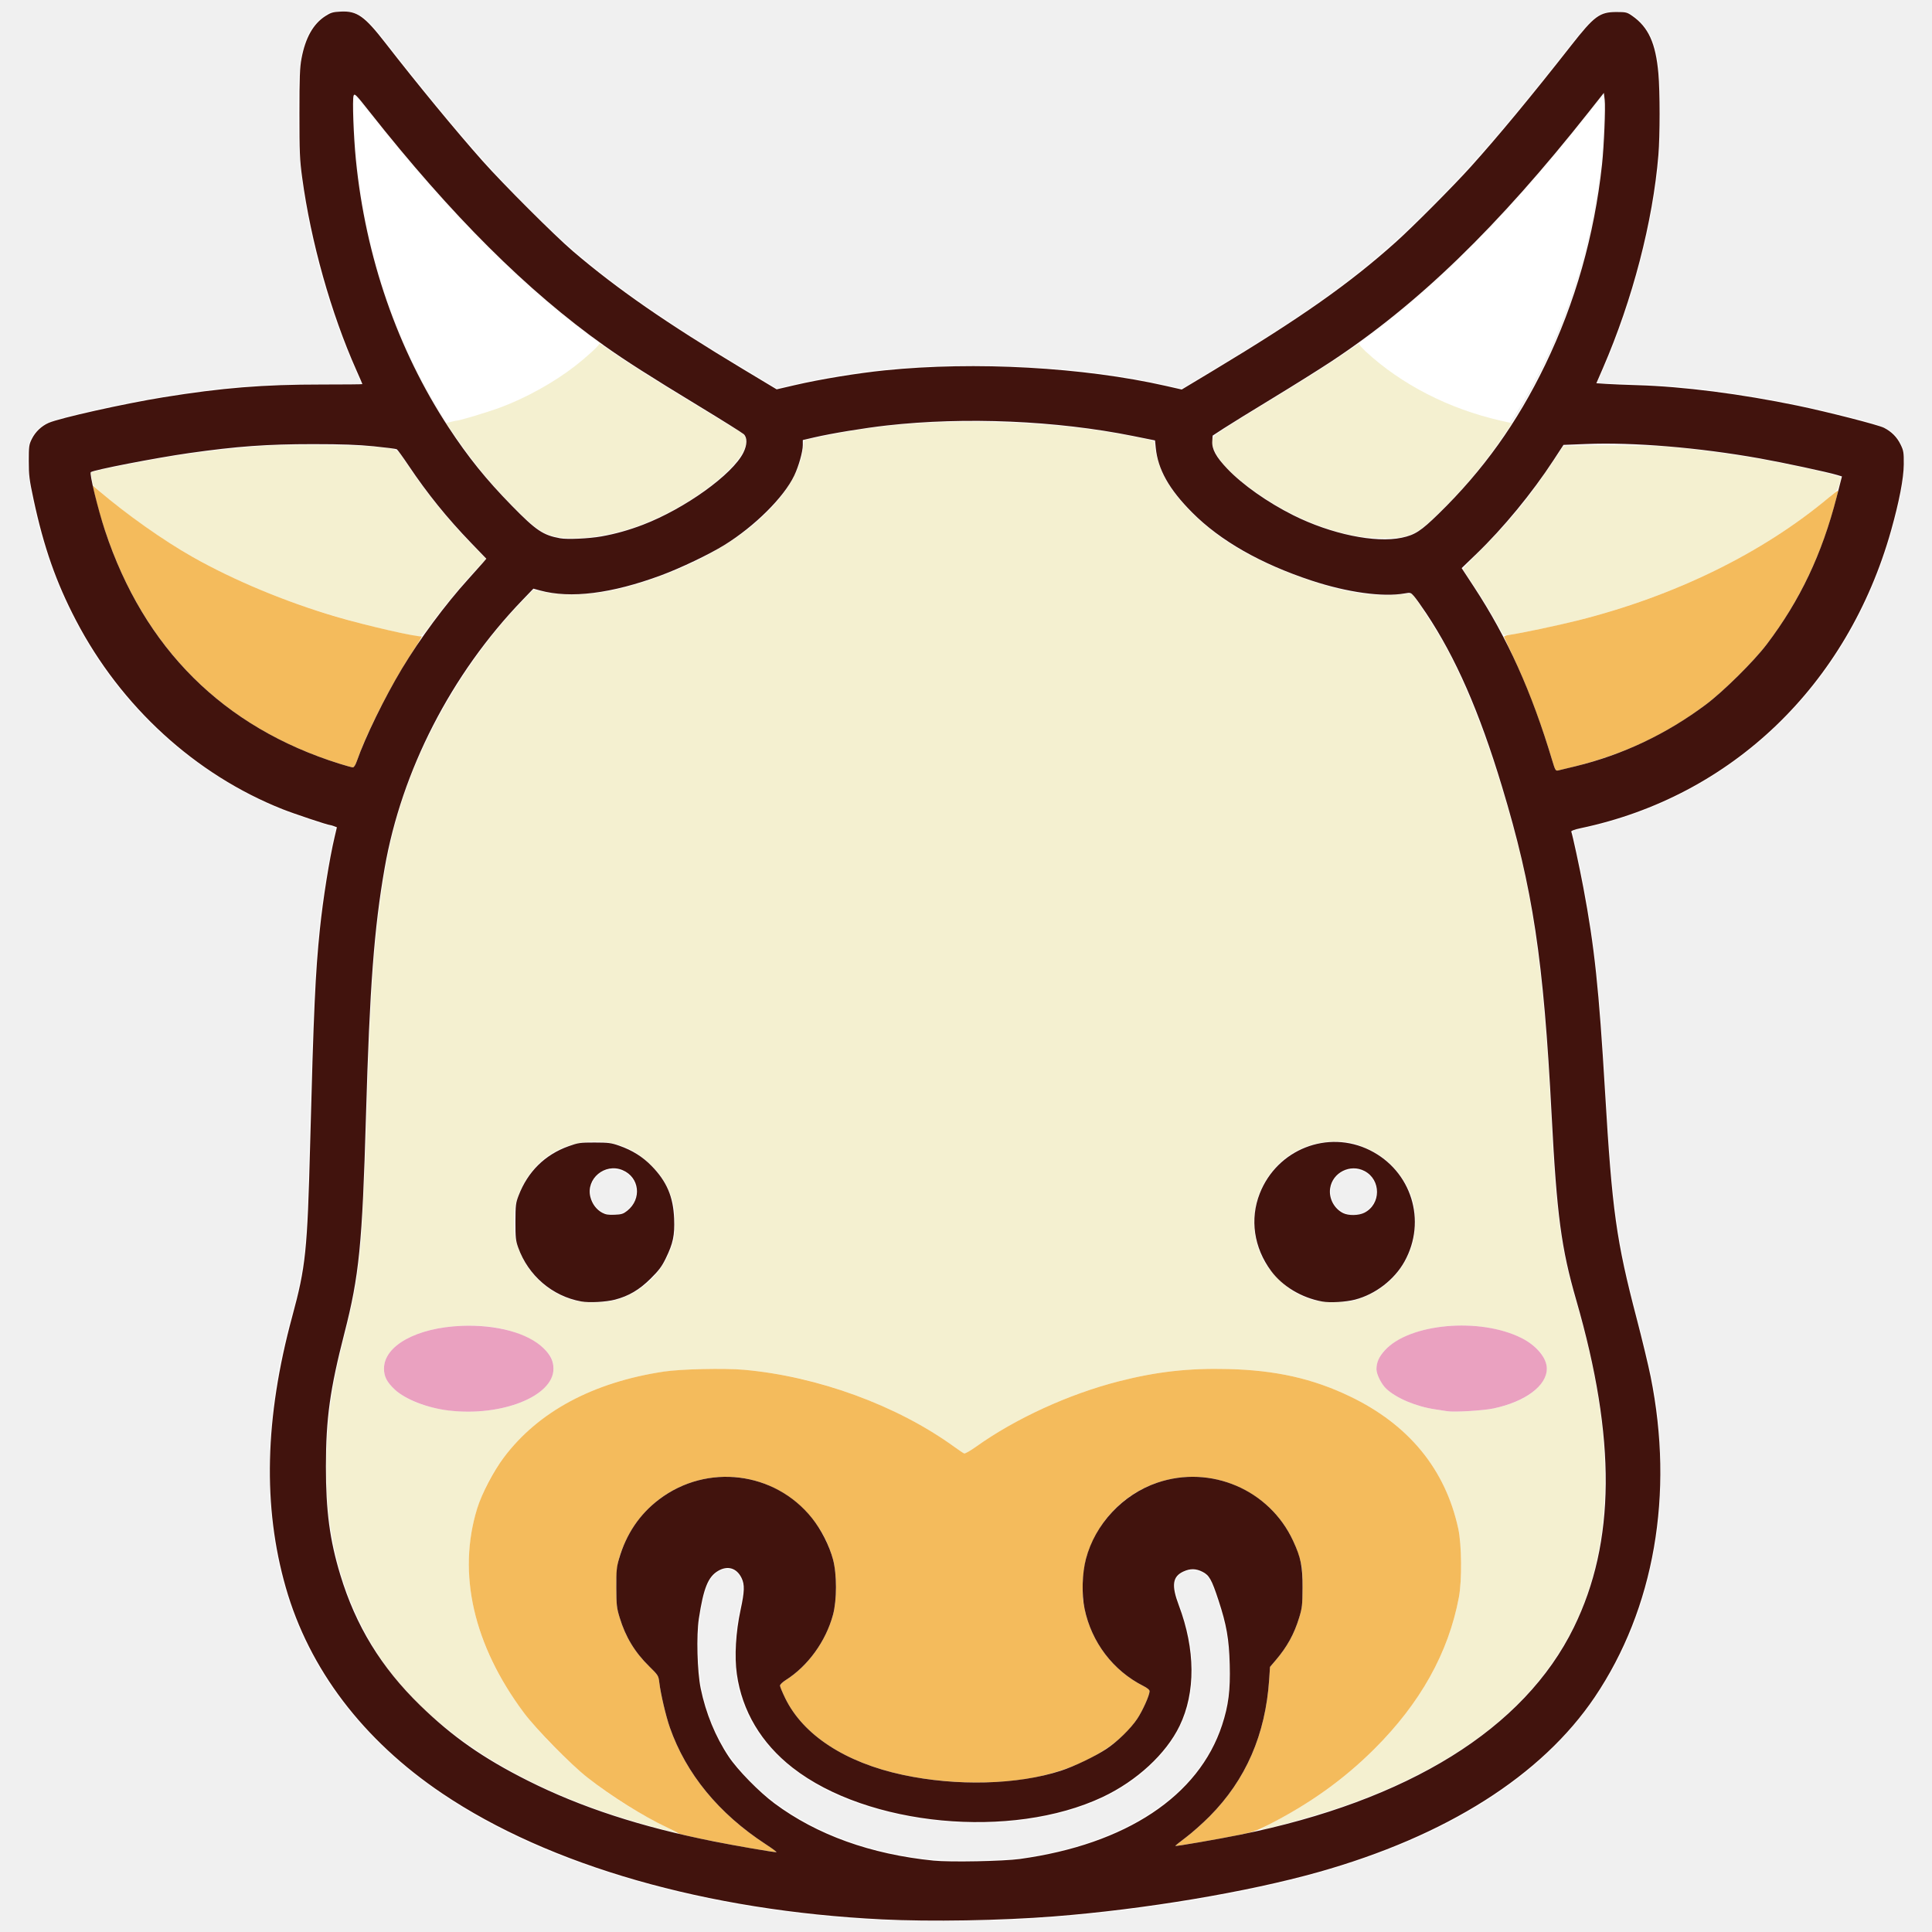
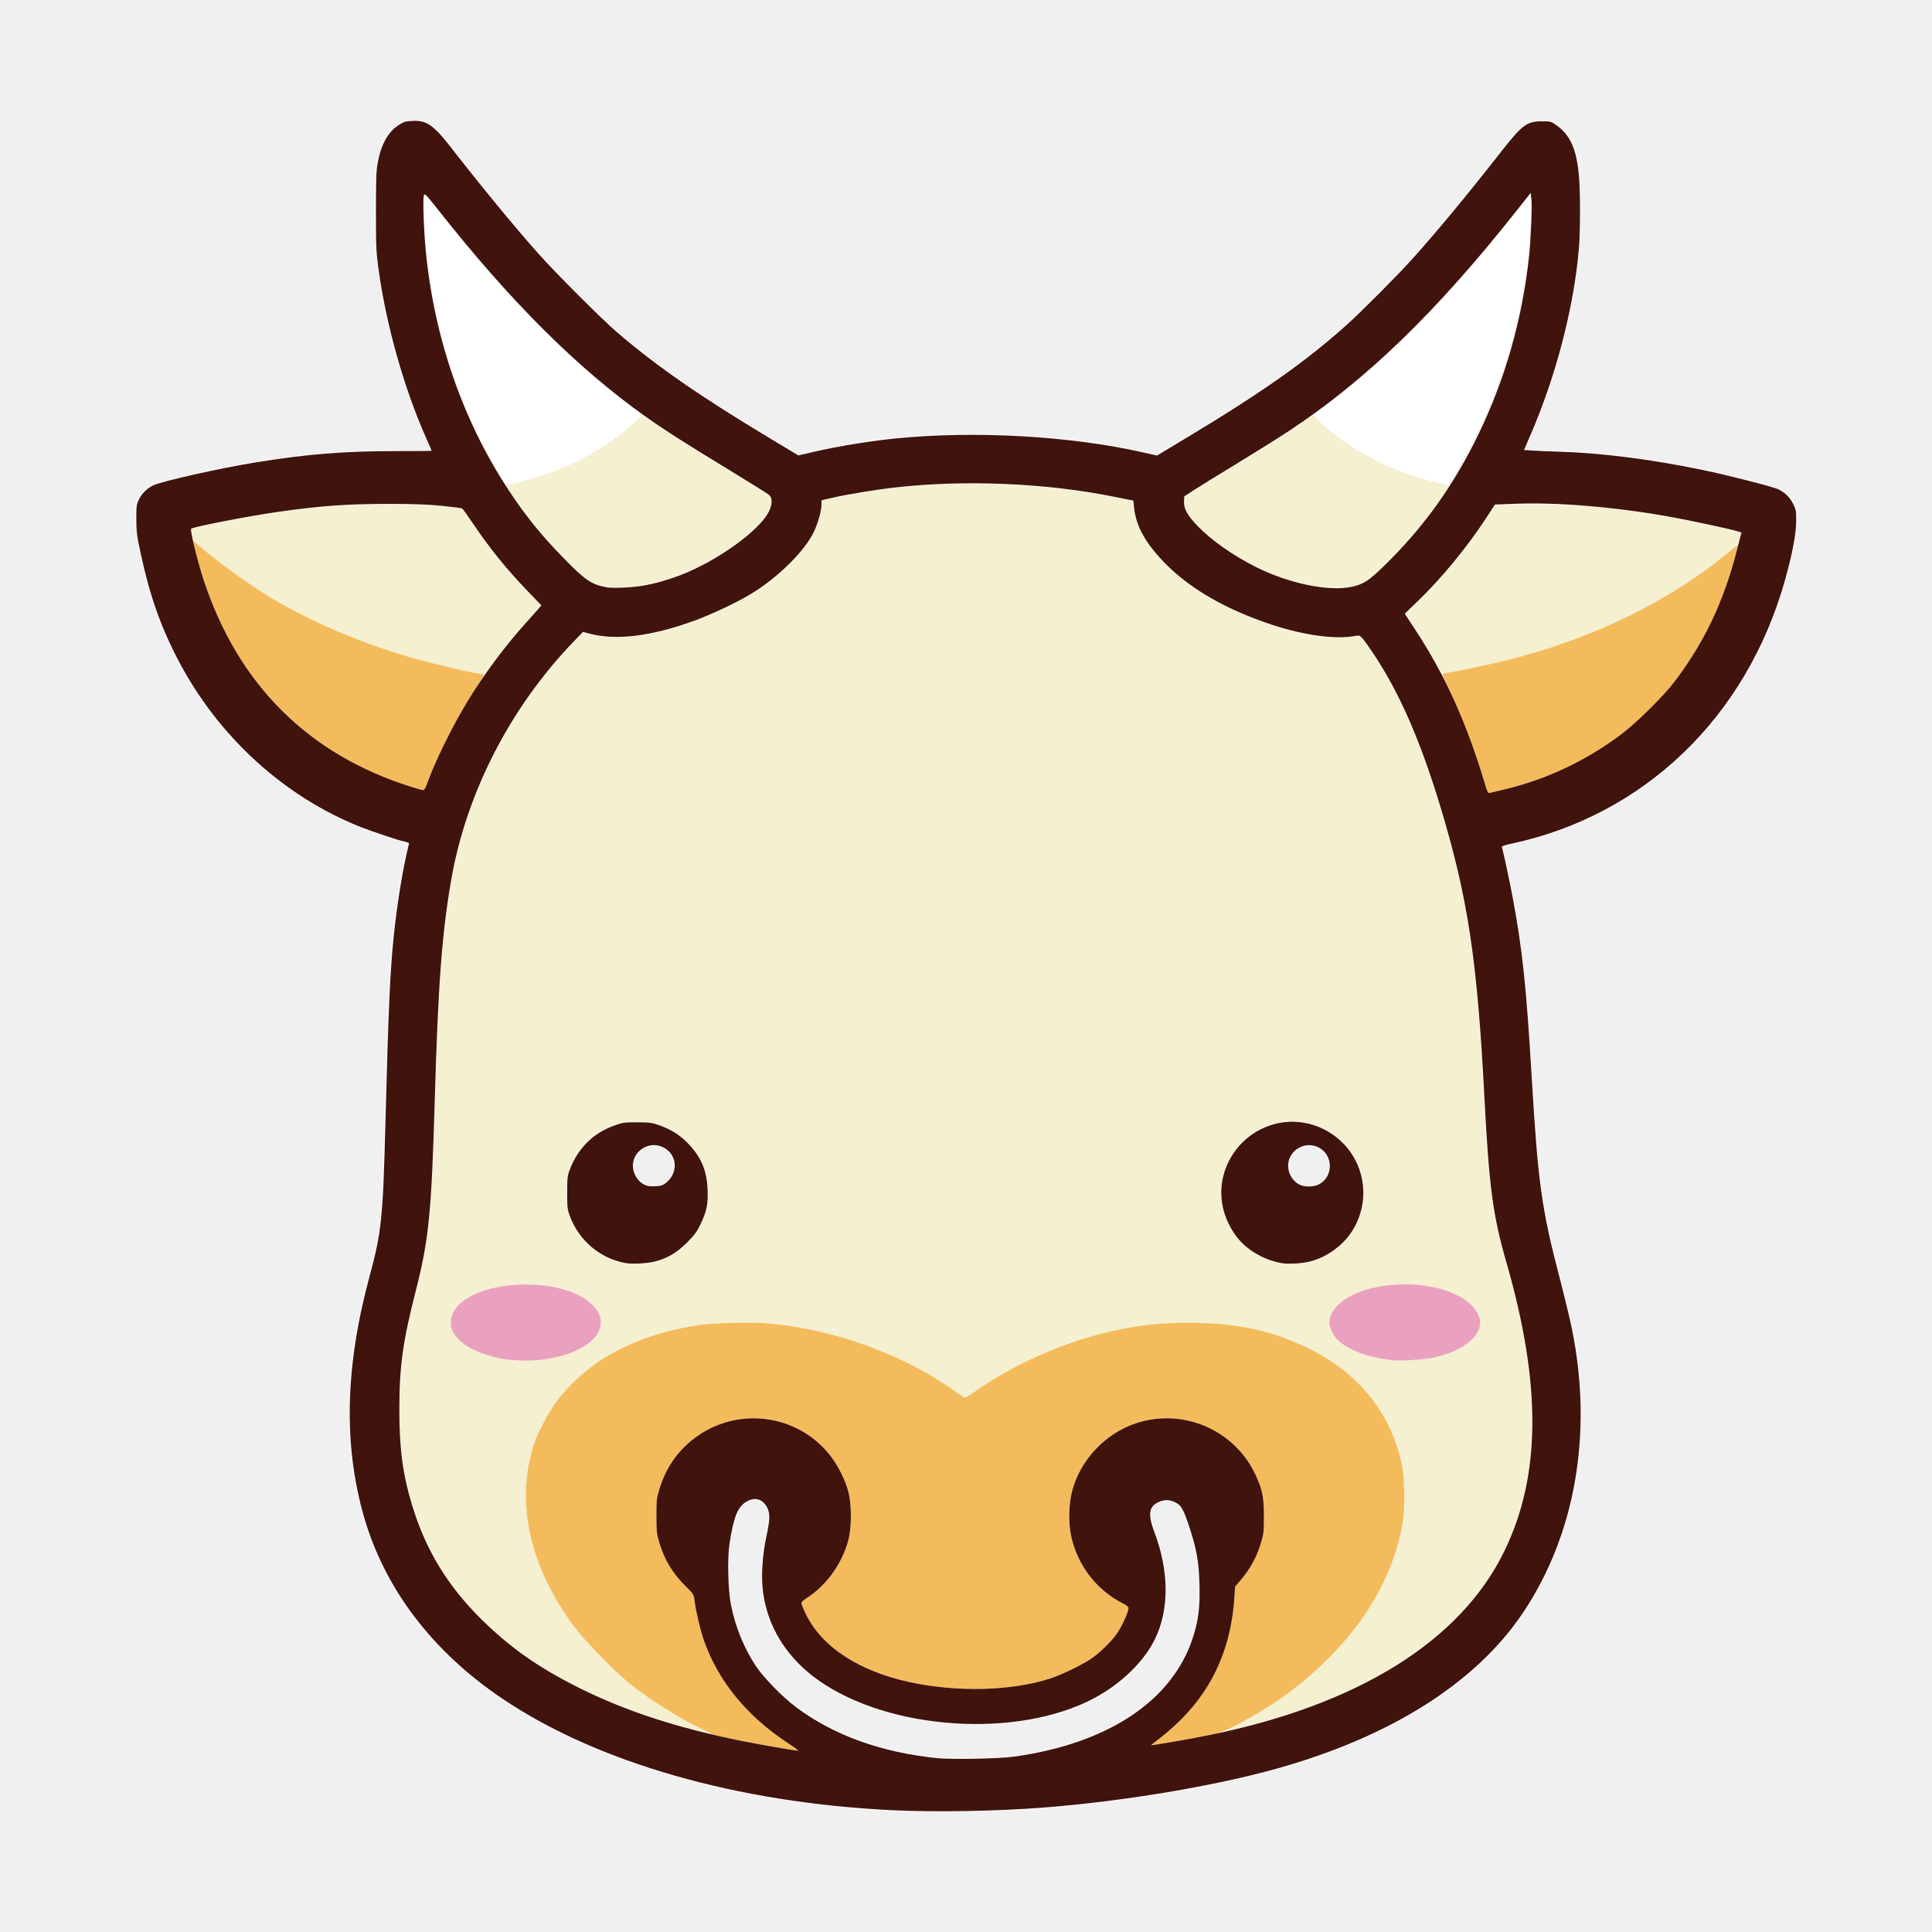
<svg xmlns="http://www.w3.org/2000/svg" width="1000" zoomAndPan="magnify" viewBox="0 0 750 750" height="1000" preserveAspectRatio="xMidYMid meet" version="1.0" id="svg6" xml:space="preserve">
  <defs id="defs3" />
-   <g id="g7" transform="matrix(1.066629,0,0,1.066629,433.2958,-29.60769)">
+   <g id="g7" transform="matrix(0.9442483,0,0,0.9444438,426.6072,16.74114)">
    <path style="fill:#ffffff;stroke-width:1" d="m -187.637,221.781 c 5.05,-0.888 10.043,-2.286 15.155,-4.245 15.25,-5.843 32.588,-18.288 36.547,-26.234 1.429,-2.868 1.478,-5.49 0.126,-6.74 -0.54,-0.5 -7.862,-5.087 -16.27,-10.195 -18.086,-10.987 -26.785,-16.538 -34.505,-22.019 -28.105,-19.956 -55.606,-47.365 -85.382,-85.096 -4.963,-6.289 -5.467,-6.798 -5.823,-5.884 -0.497,1.278 -0.018,14.746 0.828,23.276 3.516,35.452 15.184,69.179 33.681,97.359 7.179,10.937 13.725,19.054 23.048,28.579 8.847,9.039 11.374,10.744 17.602,11.876 2.617,0.476 10.452,0.123 14.991,-0.675 z m 291.343,0.47 c 4.771,-1.011 6.957,-2.431 13.367,-8.685 16.253,-15.856 28.599,-33.108 38.811,-54.232 10.933,-22.617 17.888,-47.11 20.683,-72.843 0.732,-6.74 1.318,-20.817 0.982,-23.597 l -0.306,-2.532 -5.457,6.899 c -33.219,42.001 -62.042,69.915 -93.912,90.952 -4.206,2.776 -13.796,8.782 -21.311,13.347 -7.515,4.564 -15.473,9.478 -17.685,10.919 l -4.022,2.621 -0.132,2.044 c -0.185,2.874 1.38,5.731 5.503,10.047 5.533,5.792 14.638,12.205 23.943,16.865 13.741,6.881 29.914,10.234 39.534,8.195 z" id="path7-4" />
    <path style="fill:#fcfdfd" d="m -34.119,726.358 c 27.507,-1.68 54.141,-5.137 80.674,-10.47 62.345,-12.532 105.068,-36.263 128.491,-71.371 11.669,-17.49 18.661,-36.561 21.96,-59.897 0.857,-6.061 0.987,-8.829 0.998,-21.168 0.019,-21.199 -1.078,-28.341 -8.982,-58.505 -6.387,-24.376 -8.58,-40.164 -10.649,-76.675 -2.506,-44.218 -4.799,-63.599 -10.673,-90.199 -0.927,-4.2 -1.597,-7.784 -1.488,-7.964 0.109,-0.18 0.563,-0.328 1.01,-0.328 0.447,0 2.941,-0.503 5.543,-1.119 52.846,-12.498 93.602,-52.204 109.118,-106.308 3.146,-10.969 4.677,-18.629 4.908,-24.546 0.206,-5.295 0.166,-5.637 -0.952,-8.08 -2.364,-5.169 -4.928,-6.644 -16.926,-9.736 -31.369,-8.084 -62.799,-12.657 -87.159,-12.682 -3.663,-0.004 -6.661,-0.081 -6.661,-0.171 0,-0.09 0.707,-1.712 1.571,-3.603 7.916,-17.327 15.284,-41.601 18.676,-61.529 2.23,-13.099 2.651,-18.297 2.654,-32.758 0.003,-13.535 -0.339,-18.178 -1.74,-23.635 -1.374,-5.35 -4.502,-9.96 -8.466,-12.474 -1.751,-1.111 -2.325,-1.234 -5.684,-1.226 -6.352,0.016 -8.201,1.354 -16.499,11.938 -22.883,29.189 -37.05,45.498 -54.122,62.309 -20.514,20.199 -39.183,33.962 -76.084,56.09 l -11.502,6.897 -7.279,-1.574 c -20.395,-4.411 -38.2,-6.289 -63.404,-6.686 -26.975,-0.425 -46.598,1.408 -69.07,6.453 l -7.705,1.73 -11.513,-6.917 c -15.501,-9.313 -20.882,-12.704 -31.128,-19.617 -18.231,-12.299 -30.631,-22.293 -44.326,-35.725 -17.206,-16.874 -32.391,-34.398 -56.017,-64.646 -6.845,-8.763 -9.081,-10.261 -15.309,-10.261 -3.922,0 -4.126,0.05 -6.283,1.535 -7.862,5.415 -10.22,15.276 -9.661,40.395 0.606,27.25 7.847,58.401 20.208,86.945 1.547,3.572 2.812,6.55 2.812,6.618 -2.4e-4,0.068 -7.715,0.129 -17.143,0.135 -20.151,0.013 -31.759,0.907 -51.429,3.959 -16.8,2.607 -40.603,7.878 -45.502,10.076 -3.328,1.494 -5.808,4.249 -6.755,7.506 -2.498,8.594 3.222,34.756 11.953,54.663 15.604,35.579 43.032,62.982 77.984,77.91 4.412,1.884 13.777,5.113 19.24,6.632 1.876,0.522 2.479,0.873 2.3,1.339 -0.537,1.399 -2.882,13.478 -3.932,20.252 -3.173,20.469 -4.077,35.077 -5.503,88.938 -1.009,38.112 -1.415,44.217 -3.727,56.069 -0.586,3.003 -1.662,7.523 -2.391,10.046 -5.778,19.984 -8.436,38.181 -8.453,57.872 -0.016,18.417 2.081,32.481 7.122,47.762 13.566,41.124 48.929,73.76 101.361,93.548 32.517,12.272 68.3,19.6 108.536,22.227 7.837,0.512 48.735,0.529 56.998,0.024 z m -35.16,-22.072 c -23.41,-2.818 -43.484,-10.845 -58.527,-23.404 -16.171,-13.5 -24.273,-31.168 -24.31,-53.008 -0.019,-11.471 2.005,-22.222 4.869,-25.863 1.665,-2.117 3.537,-3.183 5.591,-3.183 2.438,0 4.134,1.171 5.065,3.497 1.009,2.522 0.885,4.794 -0.677,12.329 -1.253,6.047 -1.382,7.399 -1.381,14.529 3e-4,8.368 0.402,11.129 2.55,17.528 4.251,12.663 14.42,23.755 29.119,31.762 16.38,8.923 41.704,13.884 64.073,12.553 23.867,-1.42 42.767,-8.498 55.46,-20.767 4.94,-4.775 7.737,-8.408 10.273,-13.341 3.718,-7.233 4.858,-12.301 4.814,-21.402 -0.04,-8.148 -0.908,-12.851 -4.123,-22.327 -2.451,-7.225 -2.706,-9.627 -1.22,-11.516 2.733,-3.474 9.047,-3.137 11.531,0.616 1.365,2.063 4.718,12.293 5.824,17.772 3.741,18.531 1.181,35.016 -7.507,48.345 -12.086,18.542 -35.757,31.179 -66.482,35.493 -7.295,1.024 -27.759,1.25 -34.941,0.386 z M -186.35,469.163 c -6.26,-2.844 -6.6,-11.861 -0.563,-14.94 2.622,-1.337 6.63,-1.053 8.832,0.626 3.915,2.986 4.489,8.743 1.222,12.242 -2.545,2.725 -6.265,3.537 -9.49,2.072 z m 269.503,-0.007 c -4.508,-2.087 -6.339,-7.109 -4.153,-11.394 1.386,-2.717 3.547,-4.091 6.753,-4.295 3.388,-0.216 5.833,0.898 7.498,3.414 4.551,6.877 -2.705,15.697 -10.098,12.274 z M -246.063,177.913 c -12.869,-20.842 -22.961,-47.461 -27.6,-72.8 -2.394,-13.078 -3.929,-29.302 -3.651,-38.584 l 0.134,-4.468 8.126,10.146 c 27.053,33.777 50.773,57.732 76.143,76.897 l 5.215,3.939 -2.376,2.144 c -13.969,12.607 -30.782,21.318 -49.11,25.446 -1.682,0.379 -3.385,0.786 -3.784,0.904 -0.538,0.16 -1.342,-0.78 -3.098,-3.624 z m 384.144,2.504 c -18.948,-4.809 -35.024,-13.247 -47.401,-24.88 l -2.629,-2.471 5.85,-4.423 C 119.023,129.648 143.981,104.243 171.161,69.997 l 6.333,-7.979 0.137,4.271 c 0.304,9.515 -1.259,26.143 -3.665,38.994 -2.655,14.181 -7.796,31.539 -13.065,44.113 -5.118,12.216 -15.722,31.975 -17.269,32.181 -0.353,0.047 -2.851,-0.475 -5.552,-1.16 z" id="path11" />
    <path style="fill:#f4f0d0" d="m -167.439,692.92 c -42.895,-11.362 -75.53,-30.257 -95.703,-55.41 -10.332,-12.883 -18.113,-29.891 -21.65,-47.322 -1.976,-9.737 -2.651,-16.914 -2.652,-28.167 -8.5e-4,-16.003 1.713,-29.059 6.003,-45.739 4.12,-16.017 5.553,-24.114 6.652,-37.562 0.519,-6.351 1.587,-29.772 1.963,-43.022 1.341,-47.313 2.769,-67.332 6.358,-89.124 3.146,-19.1 8.23,-34.862 16.795,-52.072 8.747,-17.574 20.625,-34.637 32.951,-47.333 l 4.62,-4.758 4.149,0.876 c 7.65,1.616 18.237,1.061 28.251,-1.481 17.787,-4.514 35.814,-13.189 47.284,-22.754 10.837,-9.037 17.148,-18.531 18.454,-27.762 l 0.475,-3.355 6.6,-1.367 c 20.512,-4.247 38.723,-5.776 62.288,-5.227 18.223,0.424 34.627,2.121 50.331,5.207 8.295,1.63 8.196,1.598 8.196,2.642 0,2.269 1.547,7.949 3.021,11.09 3.786,8.068 13.153,17.846 23.839,24.883 7.667,5.049 17.693,9.781 28.828,13.607 13.268,4.558 24.17,6.324 33.309,5.394 4.195,-0.427 4.614,-0.401 5.175,0.32 2.241,2.876 8.488,12.68 11.341,17.798 9.447,16.95 18.73,42.144 26.402,71.649 6.577,25.295 10.217,54.517 12.432,99.801 1.723,35.216 3.56,48.823 9.162,67.858 13.19,44.819 13.928,82.036 2.204,111.202 -12.909,32.116 -41.633,56.229 -85.578,71.841 -9.396,3.338 -29.186,8.999 -31.347,8.967 -0.314,-0.005 1.984,-1.347 5.106,-2.984 14.072,-7.373 25.353,-15.584 36.075,-26.257 16.831,-16.754 27.042,-35.053 30.837,-55.266 1.146,-6.102 1.033,-19.158 -0.216,-24.941 -4.668,-21.622 -17.997,-37.899 -39.461,-48.189 -13.553,-6.497 -26.945,-9.503 -44.313,-9.945 -14.31,-0.365 -26.05,0.954 -39.785,4.468 -18.25,4.669 -37.609,13.544 -52.05,23.86 -2.009,1.435 -3.914,2.509 -4.233,2.387 -0.319,-0.122 -1.918,-1.192 -3.554,-2.377 -17.45,-12.643 -41.804,-22.655 -64.418,-26.484 -9.711,-1.644 -16.912,-2.129 -27.433,-1.849 -9.904,0.264 -15.184,0.878 -23.412,2.723 -35.656,7.997 -59.222,32.351 -61.262,63.313 -1.598,24.241 8.946,49.048 30.031,70.658 12.029,12.329 24.349,21.292 40.204,29.251 3.232,1.622 5.689,2.936 5.46,2.919 -0.229,-0.017 -3.707,-0.903 -7.729,-1.968 z m -61.697,-151.758 c 16.754,-1.897 27.251,-10.279 23.653,-18.889 -1.075,-2.573 -4.701,-5.78 -8.727,-7.716 -6.838,-3.29 -14.538,-4.649 -24.099,-4.252 -16.332,0.678 -28.171,7.214 -28.171,15.553 0,2.89 1.055,4.944 3.913,7.617 6.375,5.963 20.326,9.171 33.431,7.687 z m 366.448,-0.795 c 9.581,-2.02 16.269,-6.043 18.621,-11.2 1.072,-2.353 1.01,-4.369 -0.218,-7.005 -3.261,-7.003 -15.728,-11.989 -29.977,-11.989 -17.193,0 -31.016,7.105 -31.004,15.937 0.003,1.84 1.797,5.42 3.543,7.069 3.644,3.442 10.917,6.505 17.852,7.518 1.802,0.263 3.767,0.565 4.368,0.67 2.411,0.423 13.071,-0.211 16.816,-1 z m -317.82,-39.922 c 8.818,-3.125 15.447,-9.765 18.584,-18.616 1.221,-3.444 1.333,-4.227 1.318,-9.224 -0.013,-4.717 -0.173,-5.935 -1.176,-8.954 -1.682,-5.063 -3.946,-8.574 -8.008,-12.422 -5.86,-5.551 -11.996,-8.001 -20.036,-8.001 -13.202,0 -23.979,7.963 -28.232,20.861 -0.823,2.496 -1.01,4.02 -1.02,8.299 -0.01,4.624 0.138,5.697 1.256,9.109 3.098,9.451 10.953,16.955 20.423,19.511 4.709,1.271 12.447,1.013 16.891,-0.561 z m 269.823,-0.216 c 8.979,-3.325 15.428,-10.039 18.356,-19.107 1.43,-4.431 1.613,-11.49 0.413,-15.942 -2.185,-8.107 -8.159,-15.362 -15.569,-18.909 -5.137,-2.459 -7.808,-3.087 -13.074,-3.077 -22.065,0.042 -36.109,23.393 -25.912,43.082 2.233,4.312 7.933,10.01 12.248,12.245 5.067,2.624 8.59,3.385 14.756,3.188 4.494,-0.144 5.746,-0.355 8.782,-1.48 z M -257.525,258.734 c -45.181,-9.415 -80.415,-25.397 -109.481,-49.66 -2.802,-2.339 -5.193,-4.512 -5.315,-4.829 -0.122,-0.318 -0.356,-1.474 -0.52,-2.57 l -0.299,-1.992 1.833,-0.493 c 3.421,-0.921 18.533,-3.871 26.648,-5.202 10.683,-1.752 24.883,-3.363 35.31,-4.007 9.235,-0.57 33.283,-0.302 40.032,0.445 8.394,0.93 7.199,0.262 11.222,6.279 7.061,10.561 15.183,20.604 23.673,29.272 l 5.063,5.169 -4.119,4.44 c -5.019,5.409 -11.687,13.521 -15.995,19.458 -3.546,4.887 -3.158,4.709 -8.052,3.689 z m 397.793,-1.015 c -3.612,-6.569 -6.876,-12.011 -10.085,-16.819 -2.084,-3.123 -3.854,-5.82 -3.932,-5.994 -0.078,-0.174 2.779,-3.22 6.349,-6.77 7.186,-7.145 13.078,-13.869 18.61,-21.238 3.571,-4.756 11.042,-15.703 11.352,-16.632 0.23,-0.691 30.781,-0.6 38.737,0.115 8.152,0.733 21.153,2.419 29.482,3.825 14.145,2.387 32.981,6.59 32.967,7.355 -0.005,0.257 -0.25,1.382 -0.546,2.5 -0.455,1.719 -1.025,2.439 -3.693,4.671 -27.886,23.319 -64.438,39.845 -106.787,48.281 -12.014,2.393 -11.542,2.366 -12.454,0.708 z m -345.229,-34.88 c -3.877,-1.012 -6.596,-2.92 -12.616,-8.855 -8.836,-8.712 -15.851,-17.094 -22.867,-27.328 l -3.352,-4.889 1.652,-0.459 c 0.909,-0.252 1.882,-0.46 2.163,-0.461 1.077,-0.005 11.499,-3.164 16.086,-4.875 9.156,-3.416 19.374,-9.091 26.861,-14.918 4.497,-3.499 9.168,-7.815 8.911,-8.231 -0.13,-0.21 1.989,1.165 4.708,3.055 6.621,4.602 15.246,10.057 32.023,20.25 7.687,4.671 14.413,8.767 14.946,9.104 3.546,2.237 1.638,7.585 -5.002,14.022 -7.853,7.613 -19.601,14.929 -31.128,19.385 -11.389,4.403 -24.897,6.155 -32.387,4.2 z m 292.919,0.104 c -14.649,-2.624 -29.34,-9.564 -42.286,-19.977 -4.815,-3.873 -8.24,-7.728 -9.754,-10.98 -1.345,-2.888 -1.303,-4.283 0.174,-5.849 0.661,-0.7 7.294,-4.96 14.741,-9.466 16.586,-10.036 26.898,-16.542 33.101,-20.885 2.591,-1.814 4.606,-3.129 4.479,-2.923 -0.127,0.206 0.962,1.48 2.422,2.831 12.953,11.992 30.29,20.886 48.979,25.127 l 4.247,0.964 -2.686,4.007 c -6.562,9.791 -14.099,18.885 -22.897,27.63 -9.164,9.108 -11.557,10.254 -21.284,10.187 -3.158,-0.021 -7.314,-0.321 -9.235,-0.665 z" id="path10" />
    <path style="fill:#eaa1c0" d="m -242.769,541.133 c -7.894,-0.919 -15.905,-4.018 -19.797,-7.659 -2.858,-2.673 -3.913,-4.727 -3.913,-7.617 0,-8.339 11.839,-14.875 28.171,-15.553 12.77,-0.53 24.19,2.581 29.904,8.146 2.578,2.511 3.61,4.644 3.61,7.465 0,9.959 -18.718,17.46 -37.975,15.218 z m 363.265,0.232 c -0.601,-0.105 -2.566,-0.407 -4.368,-0.67 -6.935,-1.013 -14.208,-4.076 -17.852,-7.518 -1.746,-1.649 -3.541,-5.23 -3.543,-7.069 -0.004,-2.501 0.909,-4.562 3.065,-6.921 8.962,-9.806 34.596,-12.088 49.777,-4.431 5.486,2.767 9.172,7.247 9.158,11.133 -0.022,6.22 -7.816,12.029 -19.422,14.476 -3.744,0.789 -14.404,1.423 -16.816,1 z" id="path9" />
    <path style="fill:#f4bb5c" d="m -128.242,701.204 c -10.798,-1.658 -30.818,-5.682 -31.229,-6.277 -0.12,-0.174 -1.889,-1.097 -3.931,-2.052 -8.682,-4.058 -20.412,-11.412 -29.045,-18.211 -6.341,-4.993 -18.517,-17.41 -23.156,-23.616 -18.292,-24.463 -24.269,-50.64 -16.958,-74.263 1.703,-5.502 5.866,-13.476 9.7,-18.578 12.536,-16.684 32.514,-27.408 58.235,-31.26 6.305,-0.944 21.93,-1.295 29.182,-0.655 26.808,2.367 55.73,12.967 76.565,28.063 1.636,1.185 3.235,2.255 3.554,2.377 0.319,0.122 2.224,-0.952 4.233,-2.387 14.441,-10.316 33.8,-19.19 52.05,-23.86 13.735,-3.514 25.476,-4.833 39.785,-4.468 17.368,0.442 30.76,3.448 44.313,9.945 21.464,10.29 34.793,26.567 39.461,48.189 1.249,5.784 1.362,18.839 0.216,24.941 -3.795,20.212 -14.005,38.511 -30.837,55.266 -11.173,11.121 -23.502,19.929 -38.696,27.644 -4.216,2.141 -5.607,2.601 -11.356,3.756 -7.142,1.436 -22.158,4.008 -22.339,3.827 -0.062,-0.062 1.696,-1.472 3.906,-3.133 2.21,-1.661 6.083,-5.101 8.605,-7.643 13.169,-13.273 20.339,-29.748 21.67,-49.798 l 0.305,-4.586 2.05,-2.402 c 4.186,-4.905 6.743,-9.55 8.586,-15.594 1.053,-3.455 1.174,-4.546 1.201,-10.83 0.026,-6.029 -0.107,-7.462 -0.965,-10.437 -2.613,-9.06 -7.516,-16.349 -14.574,-21.667 -20.346,-15.331 -49.103,-8.575 -60.42,14.196 -2.651,5.335 -3.747,9.743 -4.016,16.16 -0.175,4.165 -0.043,6.094 0.64,9.395 2.534,12.23 10.383,22.546 21.392,28.114 1.46,0.738 2.288,1.435 2.278,1.917 -0.03,1.504 -2.522,7.066 -4.498,10.038 -6.618,9.954 -20.585,17.953 -37.172,21.288 -14.005,2.816 -32.414,2.477 -48.133,-0.885 -20.929,-4.477 -36.271,-14.478 -42.808,-27.906 -1.044,-2.145 -1.898,-4.208 -1.897,-4.586 4.3e-4,-0.378 0.925,-1.27 2.054,-1.984 8.109,-5.124 14.643,-14.15 17.239,-23.817 1.429,-5.32 1.432,-14.75 0.006,-20.091 -3.467,-12.993 -13.395,-23.666 -25.999,-27.953 -19.455,-6.617 -40.851,2.535 -49.453,21.153 -2.838,6.143 -3.462,9.247 -3.429,17.064 0.027,6.284 0.148,7.375 1.201,10.83 2.169,7.115 5.505,12.626 10.78,17.808 3.27,3.212 3.374,3.38 3.673,5.896 0.486,4.094 2.39,12.222 3.823,16.314 5.901,16.854 17.77,31.326 34.839,42.477 2.51,1.64 4.279,2.959 3.931,2.931 -0.348,-0.027 -2.401,-0.321 -4.563,-0.653 z M 158.714,304.56 c -3.994,-13.335 -8.867,-26.319 -14.056,-37.454 -1.791,-3.844 -3.353,-7.21 -3.471,-7.481 -0.134,-0.306 0.579,-0.609 1.886,-0.801 4.625,-0.68 17.63,-3.425 24.936,-5.262 35.379,-8.899 67.209,-24.489 91.455,-44.797 1.711,-1.433 3.18,-2.536 3.264,-2.451 0.085,0.085 -0.519,2.595 -1.343,5.578 -5.287,19.158 -13.167,35.276 -24.648,50.411 -4.651,6.131 -15.763,17.123 -22.118,21.879 -15.976,11.955 -32.325,19.245 -53.805,23.992 -0.866,0.191 -1.063,-0.147 -2.101,-3.612 z m -441.354,1.161 c -36.135,-11.311 -62.461,-33.927 -78.385,-67.338 -4.436,-9.307 -8.699,-21.503 -10.84,-31.011 l -0.665,-2.954 2.18,1.862 c 10.357,8.843 23.4,18.06 34.206,24.17 15.159,8.573 33.686,16.29 52.237,21.76 10.976,3.236 29.938,7.572 31.125,7.117 0.29,-0.111 -0.979,2.084 -2.821,4.88 -8.158,12.378 -16.822,29.31 -20.761,40.57 -0.503,1.437 -1.049,2.284 -1.464,2.268 -0.364,-0.014 -2.529,-0.61 -4.811,-1.324 z" id="path8" />
    <path style="fill:#41130d" d="m -85.221,726.32 c -63.683,-3.107 -121.053,-19.539 -160.075,-45.849 -28.811,-19.425 -48.416,-45.236 -56.921,-74.939 -8.437,-29.462 -7.671,-61.708 2.342,-98.641 4.916,-18.134 5.496,-23.722 6.525,-62.894 1.271,-48.394 1.897,-62.229 3.529,-77.963 1.155,-11.14 3.444,-25.458 5.397,-33.772 l 0.803,-3.416 -1.066,-0.405 c -0.586,-0.223 -1.231,-0.405 -1.433,-0.405 -0.781,0 -13.118,-4.117 -17.266,-5.762 -31.717,-12.577 -58.79,-37.323 -75.192,-68.727 -7.219,-13.822 -11.712,-26.628 -15.43,-43.979 -1.55,-7.231 -1.754,-8.861 -1.754,-14 0,-5.369 0.086,-5.989 1.121,-8.066 1.281,-2.57 3.482,-4.677 6.095,-5.832 4.016,-1.776 27.57,-7.032 41.828,-9.333 21.384,-3.451 36.3,-4.653 57.636,-4.642 8.107,0.004 14.741,-0.06 14.741,-0.142 0,-0.082 -0.983,-2.355 -2.184,-5.052 -9.229,-20.713 -16.595,-46.887 -19.727,-70.1 -0.891,-6.606 -1.002,-9.184 -0.999,-23.367 0.002,-13.255 0.13,-16.625 0.759,-19.997 1.398,-7.501 4.259,-12.587 8.672,-15.42 2.028,-1.301 2.746,-1.51 5.664,-1.643 5.888,-0.27 8.596,1.647 16.241,11.495 11.601,14.942 25.589,31.927 35.264,42.817 7.599,8.553 26.305,27.238 32.963,32.924 16.064,13.721 33.805,26.015 61.957,42.935 l 12.166,7.312 6.615,-1.534 c 9.379,-2.174 22.634,-4.348 32.848,-5.387 32.719,-3.327 72.226,-1.132 102.232,5.681 l 5.734,1.302 11.519,-6.926 c 31.779,-19.109 49.611,-31.664 66.486,-46.813 6.224,-5.587 20.854,-20.292 27.171,-27.31 9.976,-11.083 22.201,-25.851 36.558,-44.166 8.411,-10.729 10.371,-12.177 16.484,-12.177 3.458,0 3.849,0.095 5.703,1.383 5.93,4.119 8.593,9.969 9.561,21.001 0.585,6.67 0.585,22.563 -0.001,29.677 -1.992,24.191 -9.41,52.69 -20.176,77.515 l -2.4,5.534 3.547,0.238 c 1.951,0.131 7.085,0.34 11.409,0.466 16.644,0.484 37.574,3.162 58.308,7.46 10.871,2.254 29.312,6.977 31.401,8.042 2.767,1.412 4.71,3.362 6.034,6.059 1.119,2.28 1.216,2.872 1.182,7.286 -0.039,5.096 -1.653,13.498 -4.614,24.022 -15.852,56.341 -58.038,96.811 -112.966,108.368 -2.261,0.476 -3.549,0.946 -3.431,1.254 0.464,1.209 3,12.958 4.385,20.317 4.061,21.572 5.67,36.722 7.913,74.469 2.575,43.335 4.06,53.964 11.535,82.549 1.947,7.447 4.215,16.881 5.04,20.965 8.627,42.742 1.34,84.544 -20.342,116.688 -19.284,28.59 -54.01,50.578 -100.596,63.697 -25.855,7.281 -63.327,13.556 -96.337,16.133 -19.193,1.498 -44.737,1.937 -62.458,1.072 z m 50.228,-22.003 c 38.574,-5.33 65.078,-22.894 73.544,-48.739 2.329,-7.11 3.032,-12.68 2.778,-22.007 -0.253,-9.276 -1.162,-14.484 -4.083,-23.37 -2.494,-7.588 -3.367,-9.143 -5.836,-10.389 -2.371,-1.197 -4.441,-1.234 -6.885,-0.125 -4.033,1.831 -4.476,5.028 -1.712,12.351 6.041,16.004 6.142,31.712 0.282,43.838 C 18.171,666.069 7.506,675.924 -4.953,681.797 -38.041,697.395 -90.443,692.435 -117.76,671.121 c -11.411,-8.903 -18.379,-20.604 -20.294,-34.074 -0.911,-6.408 -0.396,-15.313 1.353,-23.367 1.447,-6.664 1.527,-9.202 0.369,-11.595 -1.762,-3.64 -5.053,-4.647 -8.53,-2.609 -3.655,2.142 -5.32,6.261 -7.014,17.354 -0.943,6.177 -0.599,19.294 0.667,25.435 1.861,9.027 5.349,17.531 10.159,24.773 3.227,4.858 11.062,12.868 16.667,17.04 15.431,11.484 35.081,18.554 57.944,20.849 6.006,0.603 25.396,0.228 31.447,-0.609 z m -92.618,-5.391 c -17.069,-11.151 -28.939,-25.623 -34.839,-42.477 -1.432,-4.092 -3.337,-12.22 -3.823,-16.314 -0.299,-2.516 -0.403,-2.684 -3.673,-5.896 -5.276,-5.183 -8.612,-10.693 -10.78,-17.808 -1.053,-3.455 -1.174,-4.546 -1.201,-10.83 -0.026,-6.029 0.107,-7.462 0.965,-10.437 2.622,-9.091 7.5,-16.327 14.655,-21.738 17.397,-13.157 42.027,-10.129 55.6,6.835 3.353,4.191 6.308,10.005 7.661,15.075 1.425,5.341 1.422,14.772 -0.006,20.091 -2.596,9.667 -9.13,18.694 -17.239,23.817 -1.129,0.713 -2.053,1.606 -2.054,1.984 -4.3e-4,0.378 0.853,2.441 1.897,4.586 6.537,13.428 21.878,23.429 42.808,27.906 19.628,4.198 41.705,3.618 57.524,-1.511 4.792,-1.554 12.499,-5.248 16.571,-7.943 3.984,-2.637 8.831,-7.371 11.21,-10.949 1.976,-2.973 4.469,-8.534 4.498,-10.038 0.01,-0.482 -0.818,-1.178 -2.278,-1.917 -11.009,-5.568 -18.858,-15.884 -21.392,-28.114 -1.093,-5.274 -0.882,-12.885 0.501,-18.13 3.351,-12.71 13.423,-23.473 25.952,-27.735 19.443,-6.613 40.856,2.546 49.453,21.153 2.838,6.143 3.462,9.247 3.429,17.064 -0.027,6.284 -0.148,7.375 -1.201,10.83 -1.842,6.044 -4.4,10.689 -8.586,15.594 l -2.05,2.402 -0.305,4.586 c -1.331,20.05 -8.501,36.525 -21.67,49.798 -2.522,2.542 -6.395,5.981 -8.605,7.643 -2.21,1.661 -3.968,3.071 -3.906,3.133 0.198,0.198 15.523,-2.452 23.431,-4.052 61.445,-12.434 103.579,-38.592 121.645,-75.522 15.17,-31.009 15.442,-68.61 0.862,-119.066 -5.461,-18.898 -7.08,-31.055 -8.952,-67.215 -2.947,-56.922 -6.799,-82.438 -18.08,-119.738 -8.253,-27.29 -16.838,-46.913 -27.585,-63.049 -1.76,-2.642 -3.751,-5.431 -4.425,-6.197 -1.185,-1.347 -1.297,-1.38 -3.409,-1.009 -7.983,1.404 -20.834,-0.365 -33.837,-4.66 C 52.588,232.947 37.917,224.585 27.666,214.291 19.232,205.82 15.182,198.61 14.401,190.671 l -0.258,-2.621 -8.034,-1.616 c -27.847,-5.602 -61.086,-7.022 -89.583,-3.827 -8.241,0.924 -20.038,2.866 -26.534,4.369 l -4.04,0.935 v 1.826 c 0,2.396 -1.479,7.669 -3.112,11.092 -3.765,7.895 -14.376,18.449 -25.431,25.294 -5.501,3.406 -15.91,8.384 -23.096,11.046 -17.964,6.653 -32.9,8.515 -44.014,5.486 l -2.402,-0.655 -4.091,4.254 c -25.805,26.837 -43.834,61.923 -50.034,97.372 -3.854,22.039 -5.442,43.143 -6.812,90.543 -1.348,46.646 -2.464,57.861 -7.848,78.836 -5.257,20.482 -6.707,30.934 -6.725,48.481 -0.016,16.13 1.389,26.728 5.227,39.397 5.632,18.596 14.885,33.725 29.065,47.523 11.769,11.452 22.934,19.26 39.252,27.451 19.281,9.678 41.076,16.791 67.699,22.094 7.794,1.553 20.816,3.8 22.689,3.916 0.348,0.021 -1.421,-1.302 -3.931,-2.942 z m -67.081,-197.506 c -10.516,-1.893 -19.303,-9.413 -22.95,-19.643 -0.891,-2.499 -1.01,-3.623 -0.997,-9.39 0.014,-5.976 0.115,-6.81 1.146,-9.496 3.354,-8.74 9.599,-14.901 18.224,-17.979 3.474,-1.24 4.202,-1.343 9.442,-1.337 5.023,0.005 6.06,0.14 8.996,1.171 4.736,1.663 8.463,3.995 11.74,7.343 5.52,5.639 7.9,11.209 8.213,19.218 0.236,6.039 -0.378,8.961 -3.025,14.402 -1.463,3.007 -2.521,4.42 -5.567,7.436 -4.078,4.038 -7.955,6.323 -12.933,7.621 -3.299,0.86 -9.355,1.183 -12.289,0.655 z m 16.742,-33.003 c 5.398,-4.295 4.481,-12.202 -1.714,-14.791 -6.41,-2.678 -13.362,3.127 -11.694,9.764 0.63,2.506 2.187,4.588 4.284,5.726 1.254,0.681 2.266,0.848 4.538,0.75 2.493,-0.108 3.168,-0.322 4.586,-1.45 z m 252.916,33.028 c -7.477,-1.362 -14.41,-5.512 -18.577,-11.118 -6.277,-8.445 -7.805,-18.865 -4.134,-28.205 6.323,-16.09 24.769,-23.342 40.069,-15.753 15.15,7.515 20.826,25.725 12.626,40.509 -3.671,6.619 -10.609,11.96 -18.033,13.884 -3.353,0.869 -9.121,1.198 -11.951,0.683 z M 90.352,469.114 c 6.079,-3.101 6.107,-11.954 0.048,-15.149 -5.179,-2.731 -11.66,0.514 -12.523,6.271 -0.543,3.619 1.44,7.407 4.725,9.026 2.003,0.987 5.661,0.918 7.749,-0.148 z m 76.879,-162.488 c 17.181,-4.198 33.043,-11.711 47.389,-22.447 6.355,-4.755 17.467,-15.747 22.118,-21.879 12.161,-16.033 20.132,-32.825 25.499,-53.722 l 1.907,-7.425 -1.792,-0.538 c -3.549,-1.066 -19.643,-4.51 -28.14,-6.021 -22.399,-3.984 -45.855,-5.927 -63.267,-5.239 l -8.142,0.321 -3.602,5.52 c -7.852,12.032 -18.28,24.705 -28.155,34.217 l -5.306,5.111 4.525,6.9 c 12.106,18.459 20.94,38.064 28.45,63.136 1.038,3.465 1.235,3.804 2.101,3.612 0.526,-0.116 3.413,-0.812 6.415,-1.545 z m -443.595,-1.85 c 3.053,-8.727 10.045,-23.06 16.432,-33.685 6.554,-10.903 15.722,-23.277 24.092,-32.517 2.246,-2.48 4.653,-5.175 5.348,-5.989 l 1.264,-1.479 -5.495,-5.703 c -8.846,-9.182 -15.871,-17.873 -22.847,-28.265 -2.065,-3.076 -3.98,-5.721 -4.257,-5.878 -0.277,-0.157 -4.041,-0.639 -8.365,-1.07 -5.772,-0.576 -11.634,-0.785 -22.057,-0.787 -16.82,-0.004 -27.721,0.784 -45.205,3.266 -11.957,1.698 -34.923,6.156 -35.737,6.937 -0.552,0.53 2.581,13.391 5.165,21.203 14.192,42.91 43.129,71.685 85.387,84.912 2.282,0.714 4.447,1.31 4.811,1.324 0.415,0.016 0.961,-0.831 1.464,-2.268 z m 88.978,-81.791 c 5.05,-0.888 10.043,-2.286 15.155,-4.245 15.25,-5.843 32.588,-18.288 36.547,-26.234 1.429,-2.868 1.478,-5.49 0.126,-6.74 -0.54,-0.5 -7.862,-5.087 -16.27,-10.195 -18.086,-10.987 -26.785,-16.538 -34.505,-22.019 -28.105,-19.956 -55.606,-47.365 -85.382,-85.096 -4.963,-6.289 -5.467,-6.798 -5.823,-5.884 -0.497,1.278 -0.018,14.746 0.828,23.276 3.516,35.451 15.184,69.179 33.681,97.359 7.179,10.937 13.725,19.054 23.048,28.579 8.847,9.039 11.374,10.744 17.602,11.876 2.617,0.476 10.452,0.123 14.991,-0.675 z m 291.343,0.47 c 4.771,-1.011 6.957,-2.431 13.367,-8.685 16.253,-15.856 28.599,-33.108 38.811,-54.232 10.933,-22.617 17.888,-47.11 20.683,-72.843 0.732,-6.74 1.318,-20.817 0.982,-23.597 l -0.306,-2.532 -5.457,6.899 c -33.219,42.001 -62.042,69.915 -93.912,90.952 -4.206,2.776 -13.796,8.782 -21.311,13.347 -7.515,4.564 -15.473,9.478 -17.685,10.919 l -4.022,2.621 -0.132,2.044 c -0.185,2.874 1.38,5.731 5.503,10.047 5.533,5.792 14.638,12.205 23.943,16.865 13.741,6.881 29.914,10.234 39.534,8.195 z" id="path7" />
  </g>
</svg>
